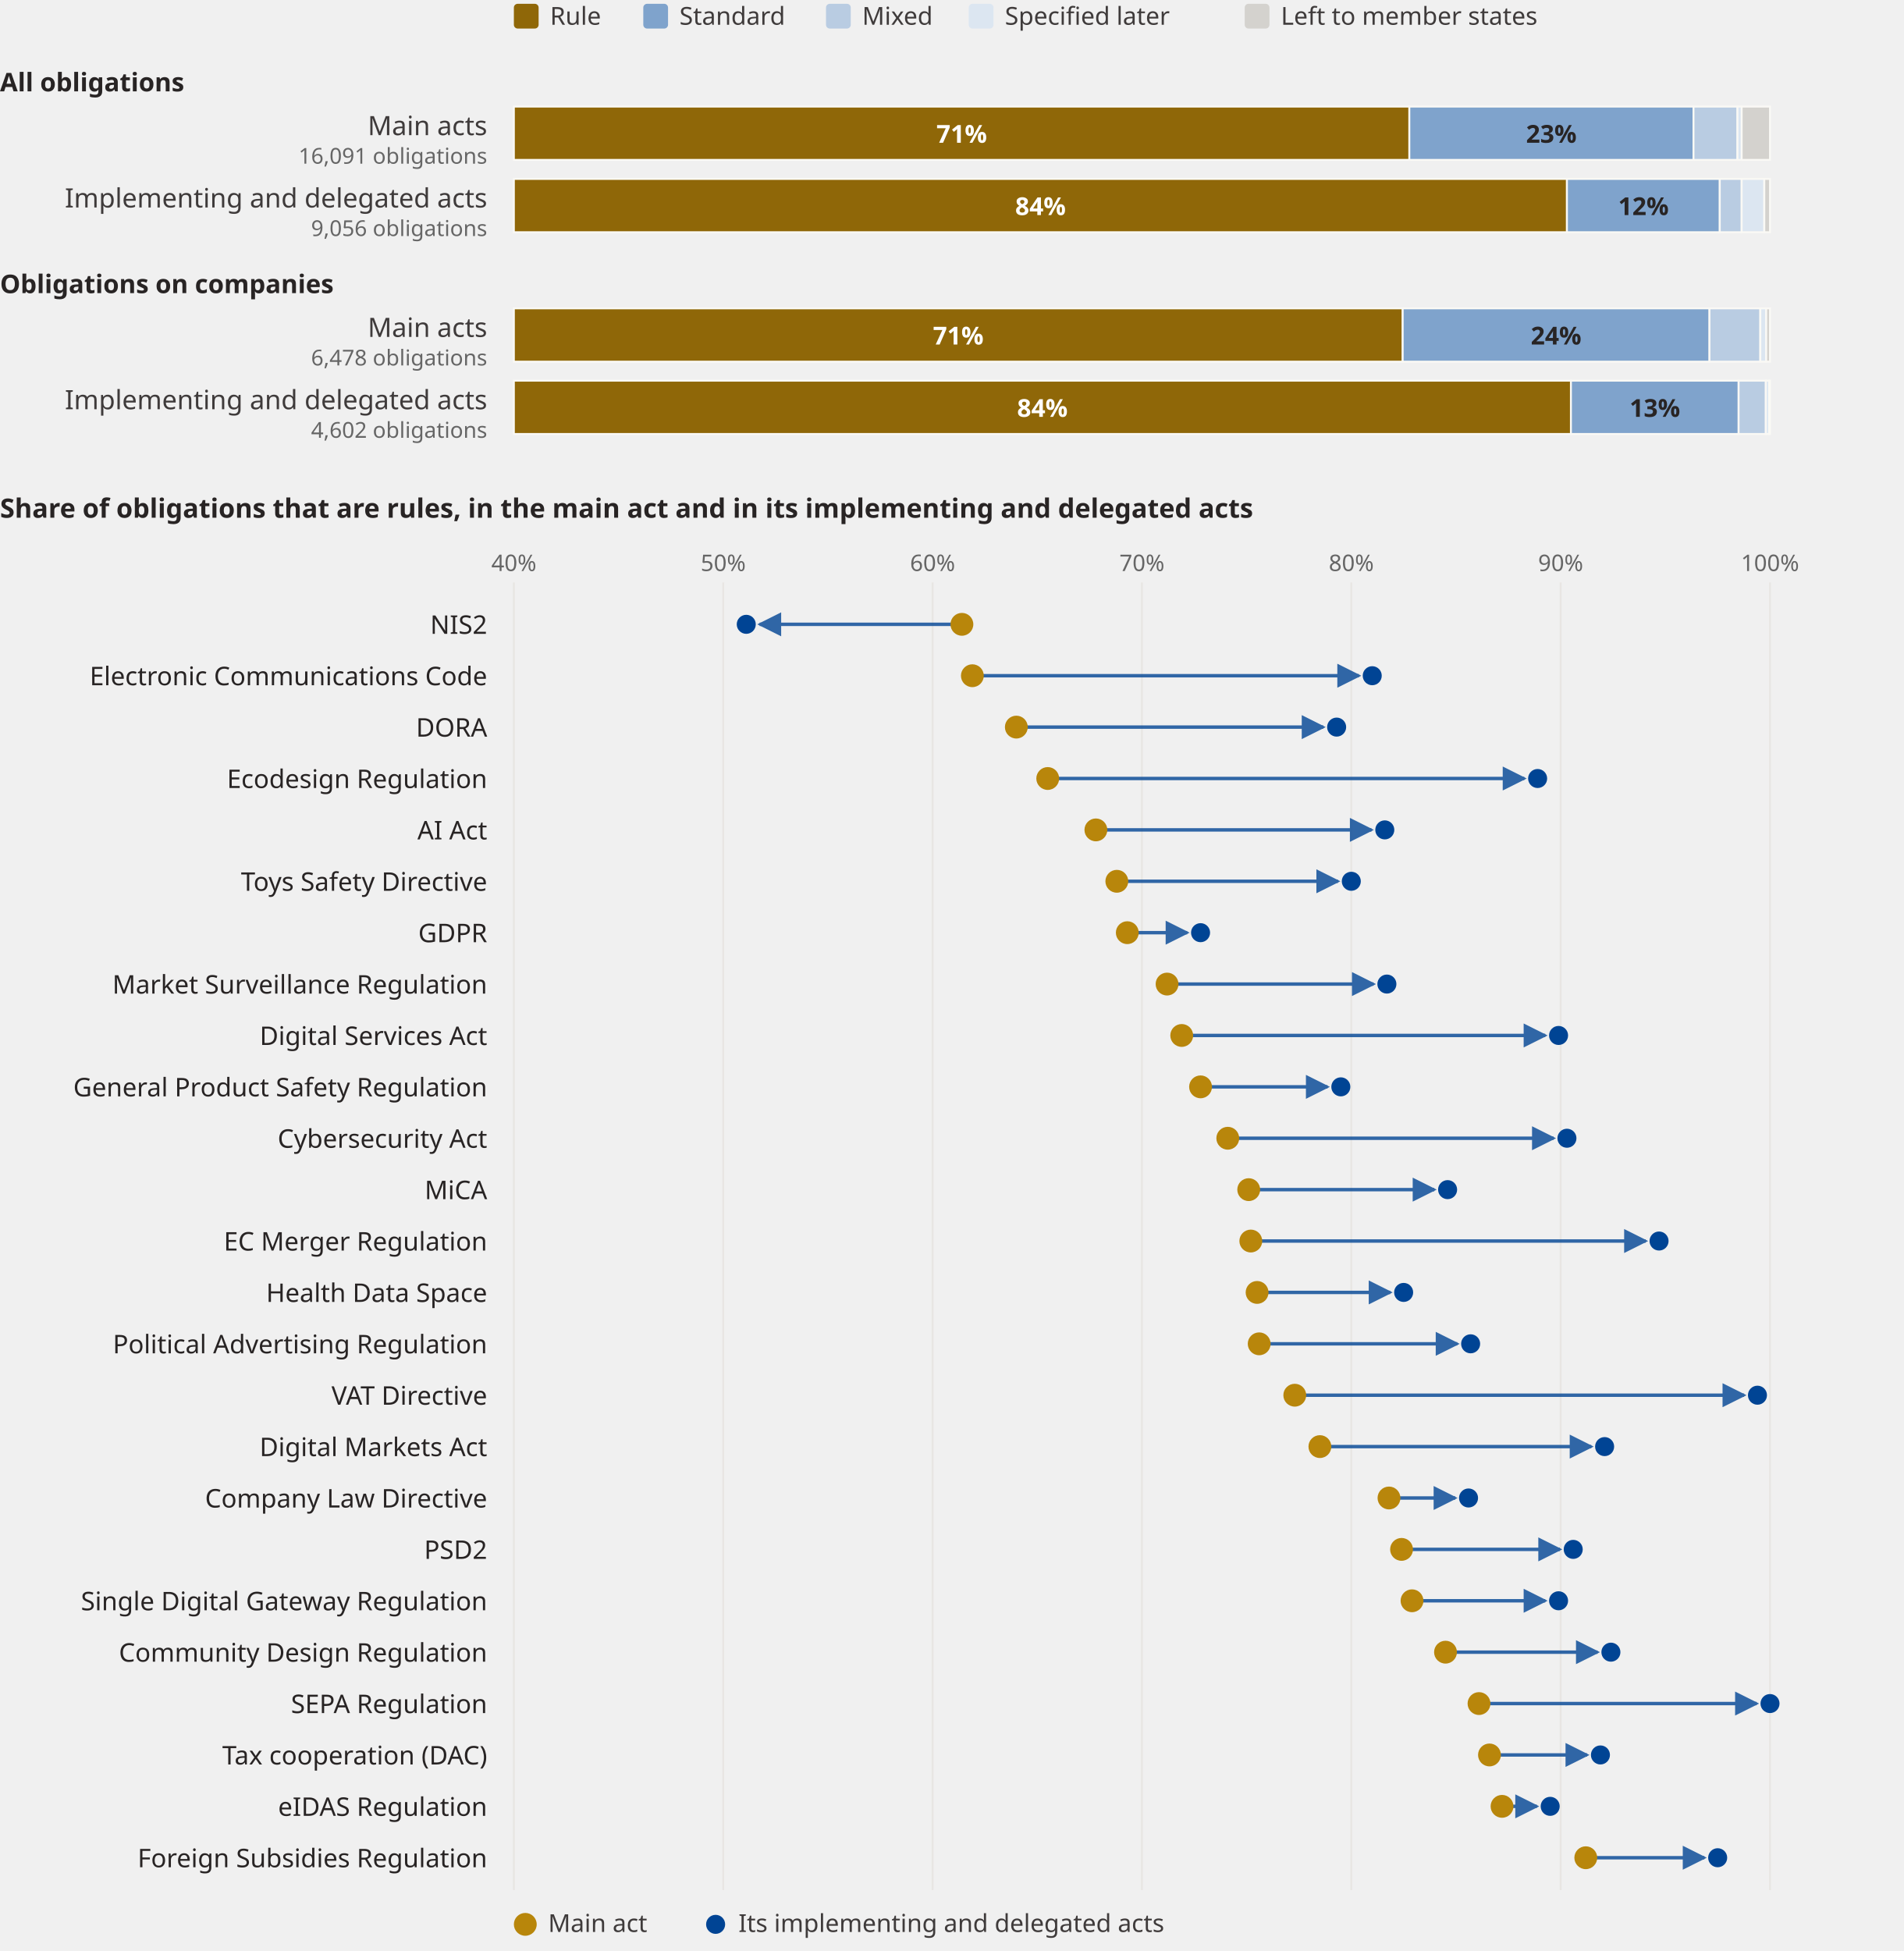
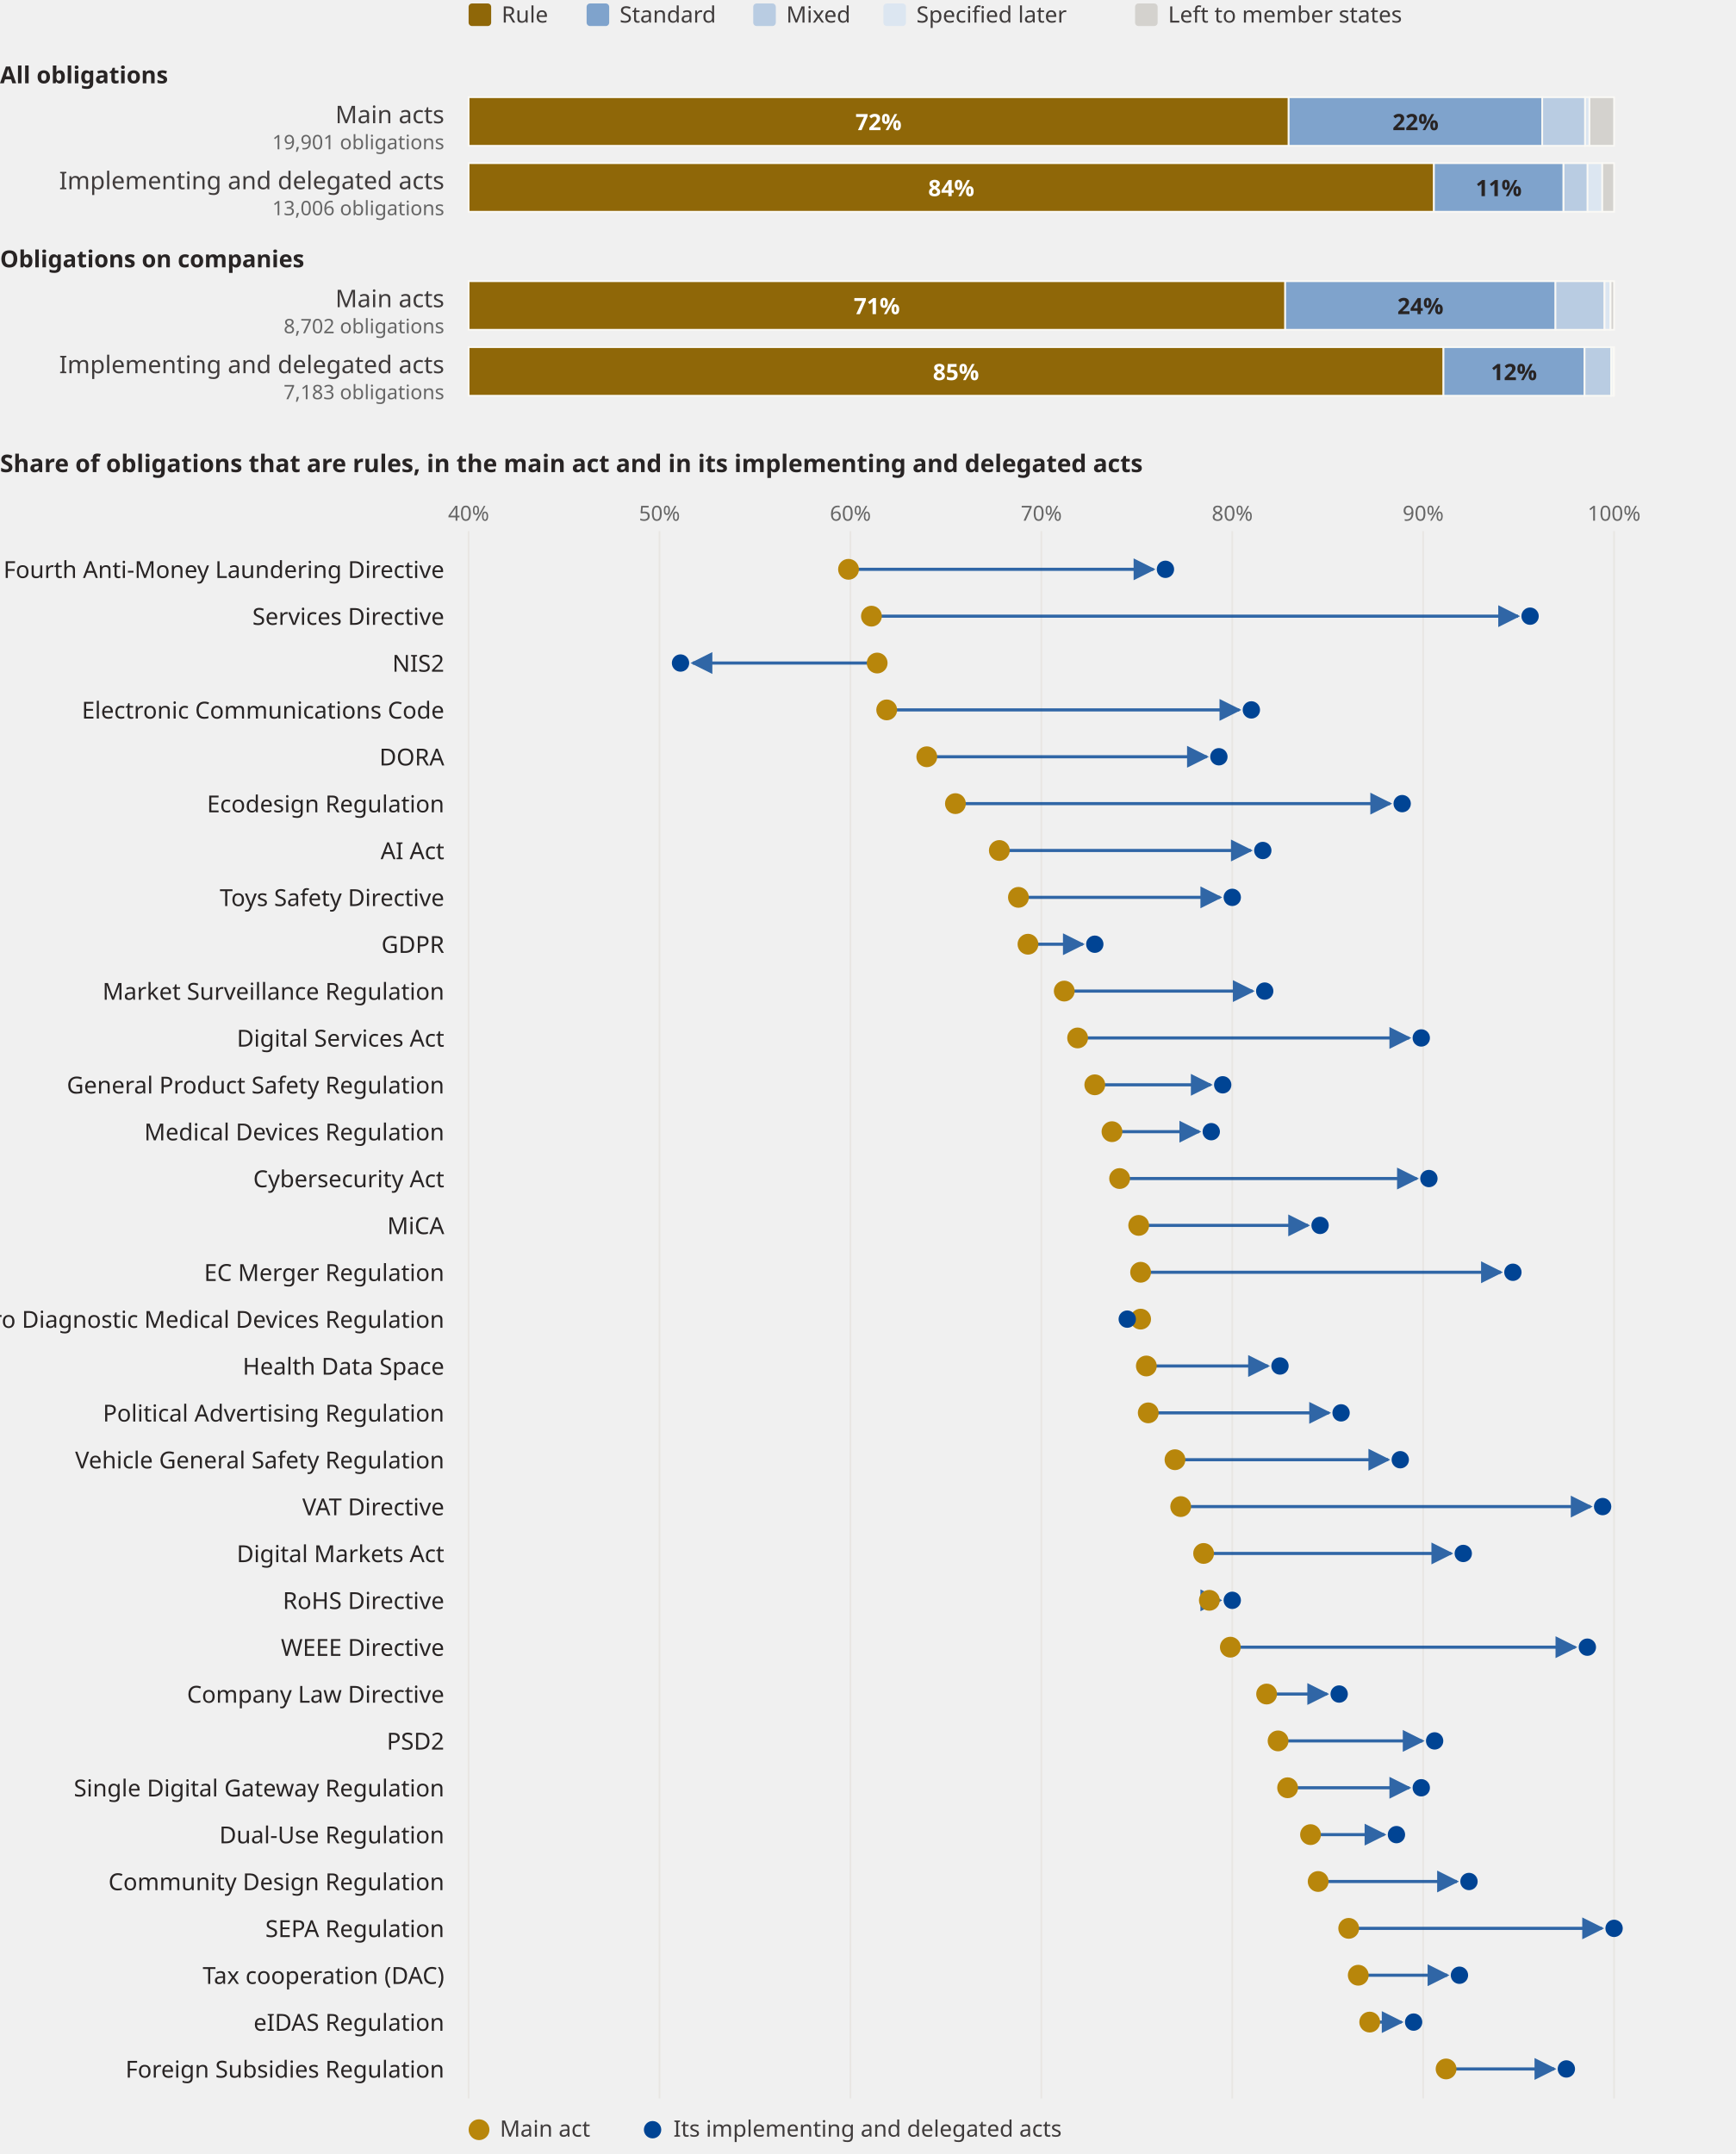
- <svg viewBox="0 0 1000 1025" width="100%" role="img" aria-label="Rules and standards in EU digital law, all obligations and obligations on companies">
+ <svg viewBox="0 0 1000 1241" width="100%" role="img" aria-label="Rules and standards in EU digital law, all obligations and obligations on companies">
  <rect x="270" y="2" width="13" height="13" rx="2" fill="#8F6708" />
  <text x="289.0" y="13.0" text-anchor="start" font-family="DM Sans, sans-serif" font-size="13" fill="#3F3B3B">Rule</text>
  <rect x="338" y="2" width="13" height="13" rx="2" fill="#7FA3CC" />
  <text x="357.0" y="13.0" text-anchor="start" font-family="DM Sans, sans-serif" font-size="13" fill="#3F3B3B">Standard</text>
  <rect x="434" y="2" width="13" height="13" rx="2" fill="#B9CCE2" />
  <text x="453.0" y="13.0" text-anchor="start" font-family="DM Sans, sans-serif" font-size="13" fill="#3F3B3B">Mixed</text>
  <rect x="509" y="2" width="13" height="13" rx="2" fill="#DCE6F1" />
  <text x="528.0" y="13.0" text-anchor="start" font-family="DM Sans, sans-serif" font-size="13" fill="#3F3B3B">Specified later</text>
  <rect x="654" y="2" width="13" height="13" rx="2" fill="#D4D2CE" />
  <text x="673.0" y="13.0" text-anchor="start" font-family="DM Sans, sans-serif" font-size="13" fill="#3F3B3B">Left to member states</text>
  <text x="0.0" y="48.0" text-anchor="start" font-family="DM Sans, sans-serif" font-size="13.5" fill="#282424" font-weight="600">All obligations</text>
  <text x="256.0" y="71.0" text-anchor="end" font-family="DM Sans, sans-serif" font-size="14" fill="#3F3B3B">Main acts</text>
-   <text x="256.0" y="86.0" text-anchor="end" font-family="DM Sans, sans-serif" font-size="11.5" fill="#666666">16,091 obligations</text>
-   <rect x="270.0" y="56" width="470.5" height="28" fill="#8F6708" stroke="#FAF9F5" />
-   <text x="505.3" y="75.0" text-anchor="middle" font-family="DM Sans, sans-serif" font-size="13" fill="#FFFFFF" font-weight="600">71%</text>
-   <rect x="740.5" y="56" width="149.3" height="28" fill="#7FA3CC" stroke="#FAF9F5" />
-   <text x="815.1" y="75.0" text-anchor="middle" font-family="DM Sans, sans-serif" font-size="13" fill="#282424" font-weight="600">23%</text>
-   <rect x="889.8" y="56" width="23.1" height="28" fill="#B9CCE2" stroke="#FAF9F5" />
-   <rect x="912.9" y="56" width="2.3" height="28" fill="#DCE6F1" stroke="#FAF9F5" />
-   <rect x="915.1" y="56" width="14.9" height="28" fill="#D4D2CE" stroke="#FAF9F5" />
+   <text x="256.0" y="86.0" text-anchor="end" font-family="DM Sans, sans-serif" font-size="11.5" fill="#666666">19,901 obligations</text>
+   <rect x="270.0" y="56" width="472.5" height="28" fill="#8F6708" stroke="#FAF9F5" />
+   <text x="506.2" y="75.0" text-anchor="middle" font-family="DM Sans, sans-serif" font-size="13" fill="#FFFFFF" font-weight="600">72%</text>
+   <rect x="742.5" y="56" width="146.2" height="28" fill="#7FA3CC" stroke="#FAF9F5" />
+   <text x="815.6" y="75.0" text-anchor="middle" font-family="DM Sans, sans-serif" font-size="13" fill="#282424" font-weight="600">22%</text>
+   <rect x="888.6" y="56" width="24.7" height="28" fill="#B9CCE2" stroke="#FAF9F5" />
+   <rect x="913.3" y="56" width="2.5" height="28" fill="#DCE6F1" stroke="#FAF9F5" />
+   <rect x="915.8" y="56" width="14.2" height="28" fill="#D4D2CE" stroke="#FAF9F5" />
  <text x="256.0" y="109.0" text-anchor="end" font-family="DM Sans, sans-serif" font-size="14" fill="#3F3B3B">Implementing and delegated acts</text>
-   <text x="256.0" y="124.0" text-anchor="end" font-family="DM Sans, sans-serif" font-size="11.5" fill="#666666">9,056 obligations</text>
-   <rect x="270.0" y="94" width="553.3" height="28" fill="#8F6708" stroke="#FAF9F5" />
-   <text x="546.7" y="113.0" text-anchor="middle" font-family="DM Sans, sans-serif" font-size="13" fill="#FFFFFF" font-weight="600">84%</text>
-   <rect x="823.3" y="94" width="80.3" height="28" fill="#7FA3CC" stroke="#FAF9F5" />
-   <text x="863.5" y="113.0" text-anchor="middle" font-family="DM Sans, sans-serif" font-size="13" fill="#282424" font-weight="600">12%</text>
-   <rect x="903.6" y="94" width="11.5" height="28" fill="#B9CCE2" stroke="#FAF9F5" />
-   <rect x="915.1" y="94" width="11.9" height="28" fill="#DCE6F1" stroke="#FAF9F5" />
-   <rect x="927.0" y="94" width="3.0" height="28" fill="#D4D2CE" stroke="#FAF9F5" />
+   <text x="256.0" y="124.0" text-anchor="end" font-family="DM Sans, sans-serif" font-size="11.5" fill="#666666">13,006 obligations</text>
+   <rect x="270.0" y="94" width="556.2" height="28" fill="#8F6708" stroke="#FAF9F5" />
+   <text x="548.1" y="113.0" text-anchor="middle" font-family="DM Sans, sans-serif" font-size="13" fill="#FFFFFF" font-weight="600">84%</text>
+   <rect x="826.2" y="94" width="74.6" height="28" fill="#7FA3CC" stroke="#FAF9F5" />
+   <text x="863.5" y="113.0" text-anchor="middle" font-family="DM Sans, sans-serif" font-size="13" fill="#282424" font-weight="600">11%</text>
+   <rect x="900.9" y="94" width="13.9" height="28" fill="#B9CCE2" stroke="#FAF9F5" />
+   <rect x="914.7" y="94" width="8.5" height="28" fill="#DCE6F1" stroke="#FAF9F5" />
+   <rect x="923.2" y="94" width="6.8" height="28" fill="#D4D2CE" stroke="#FAF9F5" />
  <text x="0.0" y="154.0" text-anchor="start" font-family="DM Sans, sans-serif" font-size="13.5" fill="#282424" font-weight="600">Obligations on companies</text>
  <text x="256.0" y="177.0" text-anchor="end" font-family="DM Sans, sans-serif" font-size="14" fill="#3F3B3B">Main acts</text>
-   <text x="256.0" y="192.0" text-anchor="end" font-family="DM Sans, sans-serif" font-size="11.5" fill="#666666">6,478 obligations</text>
-   <rect x="270.0" y="162" width="467.0" height="28" fill="#8F6708" stroke="#FAF9F5" />
-   <text x="503.5" y="181.0" text-anchor="middle" font-family="DM Sans, sans-serif" font-size="13" fill="#FFFFFF" font-weight="600">71%</text>
-   <rect x="737.0" y="162" width="161.2" height="28" fill="#7FA3CC" stroke="#FAF9F5" />
-   <text x="817.6" y="181.0" text-anchor="middle" font-family="DM Sans, sans-serif" font-size="13" fill="#282424" font-weight="600">24%</text>
-   <rect x="898.2" y="162" width="26.7" height="28" fill="#B9CCE2" stroke="#FAF9F5" />
-   <rect x="924.9" y="162" width="3.1" height="28" fill="#DCE6F1" stroke="#FAF9F5" />
+   <text x="256.0" y="192.0" text-anchor="end" font-family="DM Sans, sans-serif" font-size="11.5" fill="#666666">8,702 obligations</text>
+   <rect x="270.0" y="162" width="470.5" height="28" fill="#8F6708" stroke="#FAF9F5" />
+   <text x="505.2" y="181.0" text-anchor="middle" font-family="DM Sans, sans-serif" font-size="13" fill="#FFFFFF" font-weight="600">71%</text>
+   <rect x="740.5" y="162" width="155.8" height="28" fill="#7FA3CC" stroke="#FAF9F5" />
+   <text x="818.4" y="181.0" text-anchor="middle" font-family="DM Sans, sans-serif" font-size="13" fill="#282424" font-weight="600">24%</text>
+   <rect x="896.2" y="162" width="28.3" height="28" fill="#B9CCE2" stroke="#FAF9F5" />
+   <rect x="924.5" y="162" width="3.4" height="28" fill="#DCE6F1" stroke="#FAF9F5" />
  <rect x="928.0" y="162" width="2.0" height="28" fill="#D4D2CE" stroke="#FAF9F5" />
  <text x="256.0" y="215.0" text-anchor="end" font-family="DM Sans, sans-serif" font-size="14" fill="#3F3B3B">Implementing and delegated acts</text>
-   <text x="256.0" y="230.0" text-anchor="end" font-family="DM Sans, sans-serif" font-size="11.5" fill="#666666">4,602 obligations</text>
-   <rect x="270.0" y="200" width="555.4" height="28" fill="#8F6708" stroke="#FAF9F5" />
-   <text x="547.7" y="219.0" text-anchor="middle" font-family="DM Sans, sans-serif" font-size="13" fill="#FFFFFF" font-weight="600">84%</text>
-   <rect x="825.4" y="200" width="88.1" height="28" fill="#7FA3CC" stroke="#FAF9F5" />
-   <text x="869.5" y="219.0" text-anchor="middle" font-family="DM Sans, sans-serif" font-size="13" fill="#282424" font-weight="600">13%</text>
-   <rect x="913.5" y="200" width="14.3" height="28" fill="#B9CCE2" stroke="#FAF9F5" />
-   <rect x="927.8" y="200" width="1.7" height="28" fill="#DCE6F1" stroke="#FAF9F5" />
+   <text x="256.0" y="230.0" text-anchor="end" font-family="DM Sans, sans-serif" font-size="11.5" fill="#666666">7,183 obligations</text>
+   <rect x="270.0" y="200" width="561.7" height="28" fill="#8F6708" stroke="#FAF9F5" />
+   <text x="550.8" y="219.0" text-anchor="middle" font-family="DM Sans, sans-serif" font-size="13" fill="#FFFFFF" font-weight="600">85%</text>
+   <rect x="831.7" y="200" width="81.3" height="28" fill="#7FA3CC" stroke="#FAF9F5" />
+   <text x="872.3" y="219.0" text-anchor="middle" font-family="DM Sans, sans-serif" font-size="13" fill="#282424" font-weight="600">12%</text>
+   <rect x="913.0" y="200" width="15.4" height="28" fill="#B9CCE2" stroke="#FAF9F5" />
+   <rect x="928.4" y="200" width="1.2" height="28" fill="#DCE6F1" stroke="#FAF9F5" />
  <rect x="929.6" y="200" width="0.4" height="28" fill="#D4D2CE" stroke="#FAF9F5" />
  <text x="0.0" y="272.0" text-anchor="start" font-family="DM Sans, sans-serif" font-size="14" fill="#282424" font-weight="600">Share of obligations that are rules, in the main act and in its implementing and delegated acts</text>
-   <line x1="270.0" x2="270.0" y1="306" y2="993" stroke="#E8E6E3" />
+   <line x1="270.0" x2="270.0" y1="306" y2="1209" stroke="#E8E6E3" />
  <text x="270.0" y="300.0" text-anchor="middle" font-family="DM Sans, sans-serif" font-size="12" fill="#666666">40%</text>
-   <line x1="380.0" x2="380.0" y1="306" y2="993" stroke="#E8E6E3" />
+   <line x1="380.0" x2="380.0" y1="306" y2="1209" stroke="#E8E6E3" />
  <text x="380.0" y="300.0" text-anchor="middle" font-family="DM Sans, sans-serif" font-size="12" fill="#666666">50%</text>
-   <line x1="490.0" x2="490.0" y1="306" y2="993" stroke="#E8E6E3" />
+   <line x1="490.0" x2="490.0" y1="306" y2="1209" stroke="#E8E6E3" />
  <text x="490.0" y="300.0" text-anchor="middle" font-family="DM Sans, sans-serif" font-size="12" fill="#666666">60%</text>
-   <line x1="600.0" x2="600.0" y1="306" y2="993" stroke="#E8E6E3" />
+   <line x1="600.0" x2="600.0" y1="306" y2="1209" stroke="#E8E6E3" />
  <text x="600.0" y="300.0" text-anchor="middle" font-family="DM Sans, sans-serif" font-size="12" fill="#666666">70%</text>
-   <line x1="710.0" x2="710.0" y1="306" y2="993" stroke="#E8E6E3" />
+   <line x1="710.0" x2="710.0" y1="306" y2="1209" stroke="#E8E6E3" />
  <text x="710.0" y="300.0" text-anchor="middle" font-family="DM Sans, sans-serif" font-size="12" fill="#666666">80%</text>
-   <line x1="820.0" x2="820.0" y1="306" y2="993" stroke="#E8E6E3" />
+   <line x1="820.0" x2="820.0" y1="306" y2="1209" stroke="#E8E6E3" />
  <text x="820.0" y="300.0" text-anchor="middle" font-family="DM Sans, sans-serif" font-size="12" fill="#666666">90%</text>
-   <line x1="930.0" x2="930.0" y1="306" y2="993" stroke="#E8E6E3" />
+   <line x1="930.0" x2="930.0" y1="306" y2="1209" stroke="#E8E6E3" />
  <text x="930.0" y="300.0" text-anchor="middle" font-family="DM Sans, sans-serif" font-size="12" fill="#666666">100%</text>
  <defs>
    <marker id="ah" viewBox="0 0 10 10" refX="9" refY="5" markerWidth="7" markerHeight="7" orient="auto-start-reverse">
      <path d="M0,0 L10,5 L0,10 z" fill="#004494" />
    </marker>
  </defs>
-   <text x="256.0" y="333.0" text-anchor="end" font-family="DM Sans, sans-serif" font-size="13.5" fill="#282424">NIS2</text>
-   <line x1="505.4" x2="399.1" y1="328" y2="328" stroke="#004494" stroke-width="1.8" marker-end="url(#ah)" opacity="0.8" />
-   <circle cx="505.4" cy="328" r="6" fill="#B8860B" />
-   <circle cx="392.1" cy="328" r="5" fill="#004494" />
-   <text x="256.0" y="360.0" text-anchor="end" font-family="DM Sans, sans-serif" font-size="13.5" fill="#282424">Electronic Communications Code</text>
-   <line x1="510.9" x2="714.0" y1="355" y2="355" stroke="#004494" stroke-width="1.8" marker-end="url(#ah)" opacity="0.8" />
-   <circle cx="510.9" cy="355" r="6" fill="#B8860B" />
-   <circle cx="721.0" cy="355" r="5" fill="#004494" />
-   <text x="256.0" y="387.0" text-anchor="end" font-family="DM Sans, sans-serif" font-size="13.5" fill="#282424">DORA</text>
-   <line x1="534.0" x2="695.3" y1="382" y2="382" stroke="#004494" stroke-width="1.8" marker-end="url(#ah)" opacity="0.8" />
-   <circle cx="534.0" cy="382" r="6" fill="#B8860B" />
-   <circle cx="702.3" cy="382" r="5" fill="#004494" />
-   <text x="256.0" y="414.0" text-anchor="end" font-family="DM Sans, sans-serif" font-size="13.5" fill="#282424">Ecodesign Regulation</text>
-   <line x1="550.5" x2="800.9" y1="409" y2="409" stroke="#004494" stroke-width="1.8" marker-end="url(#ah)" opacity="0.8" />
-   <circle cx="550.5" cy="409" r="6" fill="#B8860B" />
-   <circle cx="807.9" cy="409" r="5" fill="#004494" />
-   <text x="256.0" y="441.0" text-anchor="end" font-family="DM Sans, sans-serif" font-size="13.5" fill="#282424">AI Act</text>
-   <line x1="575.8" x2="720.6" y1="436" y2="436" stroke="#004494" stroke-width="1.8" marker-end="url(#ah)" opacity="0.8" />
-   <circle cx="575.8" cy="436" r="6" fill="#B8860B" />
-   <circle cx="727.6" cy="436" r="5" fill="#004494" />
-   <text x="256.0" y="468.0" text-anchor="end" font-family="DM Sans, sans-serif" font-size="13.5" fill="#282424">Toys Safety Directive</text>
-   <line x1="586.8" x2="703.0" y1="463" y2="463" stroke="#004494" stroke-width="1.8" marker-end="url(#ah)" opacity="0.8" />
-   <circle cx="586.8" cy="463" r="6" fill="#B8860B" />
-   <circle cx="710.0" cy="463" r="5" fill="#004494" />
-   <text x="256.0" y="495.0" text-anchor="end" font-family="DM Sans, sans-serif" font-size="13.5" fill="#282424">GDPR</text>
-   <line x1="592.3" x2="623.8" y1="490" y2="490" stroke="#004494" stroke-width="1.8" marker-end="url(#ah)" opacity="0.8" />
-   <circle cx="592.3" cy="490" r="6" fill="#B8860B" />
-   <circle cx="630.8" cy="490" r="5" fill="#004494" />
-   <text x="256.0" y="522.0" text-anchor="end" font-family="DM Sans, sans-serif" font-size="13.5" fill="#282424">Market Surveillance Regulation</text>
-   <line x1="613.2" x2="721.7" y1="517" y2="517" stroke="#004494" stroke-width="1.8" marker-end="url(#ah)" opacity="0.8" />
-   <circle cx="613.2" cy="517" r="6" fill="#B8860B" />
-   <circle cx="728.7" cy="517" r="5" fill="#004494" />
-   <text x="256.0" y="549.0" text-anchor="end" font-family="DM Sans, sans-serif" font-size="13.5" fill="#282424">Digital Services Act</text>
-   <line x1="620.9" x2="811.9" y1="544" y2="544" stroke="#004494" stroke-width="1.8" marker-end="url(#ah)" opacity="0.8" />
-   <circle cx="620.9" cy="544" r="6" fill="#B8860B" />
-   <circle cx="818.9" cy="544" r="5" fill="#004494" />
-   <text x="256.0" y="576.0" text-anchor="end" font-family="DM Sans, sans-serif" font-size="13.5" fill="#282424">General Product Safety Regulation</text>
-   <line x1="630.8" x2="697.5" y1="571" y2="571" stroke="#004494" stroke-width="1.8" marker-end="url(#ah)" opacity="0.8" />
-   <circle cx="630.8" cy="571" r="6" fill="#B8860B" />
-   <circle cx="704.5" cy="571" r="5" fill="#004494" />
-   <text x="256.0" y="603.0" text-anchor="end" font-family="DM Sans, sans-serif" font-size="13.5" fill="#282424">Cybersecurity Act</text>
-   <line x1="645.1" x2="816.3" y1="598" y2="598" stroke="#004494" stroke-width="1.8" marker-end="url(#ah)" opacity="0.8" />
-   <circle cx="645.1" cy="598" r="6" fill="#B8860B" />
-   <circle cx="823.3" cy="598" r="5" fill="#004494" />
-   <text x="256.0" y="630.0" text-anchor="end" font-family="DM Sans, sans-serif" font-size="13.5" fill="#282424">MiCA</text>
-   <line x1="656.1" x2="753.6" y1="625" y2="625" stroke="#004494" stroke-width="1.8" marker-end="url(#ah)" opacity="0.8" />
-   <circle cx="656.1" cy="625" r="6" fill="#B8860B" />
-   <circle cx="760.6" cy="625" r="5" fill="#004494" />
-   <text x="256.0" y="657.0" text-anchor="end" font-family="DM Sans, sans-serif" font-size="13.5" fill="#282424">EC Merger Regulation</text>
-   <line x1="657.2" x2="864.7" y1="652" y2="652" stroke="#004494" stroke-width="1.8" marker-end="url(#ah)" opacity="0.8" />
-   <circle cx="657.2" cy="652" r="6" fill="#B8860B" />
-   <circle cx="871.7" cy="652" r="5" fill="#004494" />
-   <text x="256.0" y="684.0" text-anchor="end" font-family="DM Sans, sans-serif" font-size="13.5" fill="#282424">Health Data Space</text>
-   <line x1="660.5" x2="730.5" y1="679" y2="679" stroke="#004494" stroke-width="1.8" marker-end="url(#ah)" opacity="0.8" />
-   <circle cx="660.5" cy="679" r="6" fill="#B8860B" />
-   <circle cx="737.5" cy="679" r="5" fill="#004494" />
-   <text x="256.0" y="711.0" text-anchor="end" font-family="DM Sans, sans-serif" font-size="13.5" fill="#282424">Political Advertising Regulation</text>
-   <line x1="661.6" x2="765.7" y1="706" y2="706" stroke="#004494" stroke-width="1.8" marker-end="url(#ah)" opacity="0.8" />
-   <circle cx="661.6" cy="706" r="6" fill="#B8860B" />
-   <circle cx="772.7" cy="706" r="5" fill="#004494" />
-   <text x="256.0" y="738.0" text-anchor="end" font-family="DM Sans, sans-serif" font-size="13.5" fill="#282424">VAT Directive</text>
-   <line x1="680.3" x2="916.4" y1="733" y2="733" stroke="#004494" stroke-width="1.8" marker-end="url(#ah)" opacity="0.8" />
-   <circle cx="680.3" cy="733" r="6" fill="#B8860B" />
-   <circle cx="923.4" cy="733" r="5" fill="#004494" />
-   <text x="256.0" y="765.0" text-anchor="end" font-family="DM Sans, sans-serif" font-size="13.5" fill="#282424">Digital Markets Act</text>
-   <line x1="693.5" x2="836.1" y1="760" y2="760" stroke="#004494" stroke-width="1.8" marker-end="url(#ah)" opacity="0.8" />
-   <circle cx="693.5" cy="760" r="6" fill="#B8860B" />
-   <circle cx="843.1" cy="760" r="5" fill="#004494" />
-   <text x="256.0" y="792.0" text-anchor="end" font-family="DM Sans, sans-serif" font-size="13.5" fill="#282424">Company Law Directive</text>
-   <line x1="729.8" x2="764.6" y1="787" y2="787" stroke="#004494" stroke-width="1.8" marker-end="url(#ah)" opacity="0.8" />
-   <circle cx="729.8" cy="787" r="6" fill="#B8860B" />
-   <circle cx="771.6" cy="787" r="5" fill="#004494" />
-   <text x="256.0" y="819.0" text-anchor="end" font-family="DM Sans, sans-serif" font-size="13.5" fill="#282424">PSD2</text>
-   <line x1="736.4" x2="819.6" y1="814" y2="814" stroke="#004494" stroke-width="1.8" marker-end="url(#ah)" opacity="0.8" />
-   <circle cx="736.4" cy="814" r="6" fill="#B8860B" />
-   <circle cx="826.6" cy="814" r="5" fill="#004494" />
-   <text x="256.0" y="846.0" text-anchor="end" font-family="DM Sans, sans-serif" font-size="13.5" fill="#282424">Single Digital Gateway Regulation</text>
-   <line x1="741.9" x2="811.9" y1="841" y2="841" stroke="#004494" stroke-width="1.8" marker-end="url(#ah)" opacity="0.8" />
-   <circle cx="741.9" cy="841" r="6" fill="#B8860B" />
-   <circle cx="818.9" cy="841" r="5" fill="#004494" />
-   <text x="256.0" y="873.0" text-anchor="end" font-family="DM Sans, sans-serif" font-size="13.5" fill="#282424">Community Design Regulation</text>
-   <line x1="759.5" x2="839.4" y1="868" y2="868" stroke="#004494" stroke-width="1.8" marker-end="url(#ah)" opacity="0.8" />
-   <circle cx="759.5" cy="868" r="6" fill="#B8860B" />
-   <circle cx="846.4" cy="868" r="5" fill="#004494" />
-   <text x="256.0" y="900.0" text-anchor="end" font-family="DM Sans, sans-serif" font-size="13.5" fill="#282424">SEPA Regulation</text>
-   <line x1="777.1" x2="923.0" y1="895" y2="895" stroke="#004494" stroke-width="1.8" marker-end="url(#ah)" opacity="0.8" />
-   <circle cx="777.1" cy="895" r="6" fill="#B8860B" />
-   <circle cx="930.0" cy="895" r="5" fill="#004494" />
-   <text x="256.0" y="927.0" text-anchor="end" font-family="DM Sans, sans-serif" font-size="13.5" fill="#282424">Tax cooperation (DAC)</text>
-   <line x1="782.6" x2="833.9" y1="922" y2="922" stroke="#004494" stroke-width="1.8" marker-end="url(#ah)" opacity="0.8" />
-   <circle cx="782.6" cy="922" r="6" fill="#B8860B" />
-   <circle cx="840.9" cy="922" r="5" fill="#004494" />
-   <text x="256.0" y="954.0" text-anchor="end" font-family="DM Sans, sans-serif" font-size="13.5" fill="#282424">eIDAS Regulation</text>
-   <line x1="789.2" x2="807.5" y1="949" y2="949" stroke="#004494" stroke-width="1.8" marker-end="url(#ah)" opacity="0.8" />
-   <circle cx="789.2" cy="949" r="6" fill="#B8860B" />
-   <circle cx="814.5" cy="949" r="5" fill="#004494" />
-   <text x="256.0" y="981.0" text-anchor="end" font-family="DM Sans, sans-serif" font-size="13.5" fill="#282424">Foreign Subsidies Regulation</text>
-   <line x1="833.2" x2="895.5" y1="976" y2="976" stroke="#004494" stroke-width="1.8" marker-end="url(#ah)" opacity="0.8" />
-   <circle cx="833.2" cy="976" r="6" fill="#B8860B" />
-   <circle cx="902.5" cy="976" r="5" fill="#004494" />
-   <circle cx="276" cy="1011" r="6" fill="#B8860B" />
-   <text x="288.0" y="1015.0" text-anchor="start" font-family="DM Sans, sans-serif" font-size="13" fill="#3F3B3B">Main act</text>
-   <circle cx="376" cy="1011" r="5" fill="#004494" />
-   <text x="388.0" y="1015.0" text-anchor="start" font-family="DM Sans, sans-serif" font-size="13" fill="#3F3B3B">Its implementing and delegated acts</text>
+   <text x="256.0" y="333.0" text-anchor="end" font-family="DM Sans, sans-serif" font-size="13.5" fill="#282424">Fourth Anti-Money Laundering Directive</text>
+   <line x1="488.9" x2="664.5" y1="328" y2="328" stroke="#004494" stroke-width="1.8" marker-end="url(#ah)" opacity="0.8" />
+   <circle cx="488.9" cy="328" r="6" fill="#B8860B" />
+   <circle cx="671.5" cy="328" r="5" fill="#004494" />
+   <text x="256.0" y="360.0" text-anchor="end" font-family="DM Sans, sans-serif" font-size="13.5" fill="#282424">Services Directive</text>
+   <line x1="502.1" x2="874.6" y1="355" y2="355" stroke="#004494" stroke-width="1.8" marker-end="url(#ah)" opacity="0.8" />
+   <circle cx="502.1" cy="355" r="6" fill="#B8860B" />
+   <circle cx="881.6" cy="355" r="5" fill="#004494" />
+   <text x="256.0" y="387.0" text-anchor="end" font-family="DM Sans, sans-serif" font-size="13.5" fill="#282424">NIS2</text>
+   <line x1="505.4" x2="399.1" y1="382" y2="382" stroke="#004494" stroke-width="1.8" marker-end="url(#ah)" opacity="0.8" />
+   <circle cx="505.4" cy="382" r="6" fill="#B8860B" />
+   <circle cx="392.1" cy="382" r="5" fill="#004494" />
+   <text x="256.0" y="414.0" text-anchor="end" font-family="DM Sans, sans-serif" font-size="13.5" fill="#282424">Electronic Communications Code</text>
+   <line x1="510.9" x2="714.0" y1="409" y2="409" stroke="#004494" stroke-width="1.8" marker-end="url(#ah)" opacity="0.8" />
+   <circle cx="510.9" cy="409" r="6" fill="#B8860B" />
+   <circle cx="721.0" cy="409" r="5" fill="#004494" />
+   <text x="256.0" y="441.0" text-anchor="end" font-family="DM Sans, sans-serif" font-size="13.5" fill="#282424">DORA</text>
+   <line x1="534.0" x2="695.3" y1="436" y2="436" stroke="#004494" stroke-width="1.8" marker-end="url(#ah)" opacity="0.8" />
+   <circle cx="534.0" cy="436" r="6" fill="#B8860B" />
+   <circle cx="702.3" cy="436" r="5" fill="#004494" />
+   <text x="256.0" y="468.0" text-anchor="end" font-family="DM Sans, sans-serif" font-size="13.5" fill="#282424">Ecodesign Regulation</text>
+   <line x1="550.5" x2="800.9" y1="463" y2="463" stroke="#004494" stroke-width="1.8" marker-end="url(#ah)" opacity="0.8" />
+   <circle cx="550.5" cy="463" r="6" fill="#B8860B" />
+   <circle cx="807.9" cy="463" r="5" fill="#004494" />
+   <text x="256.0" y="495.0" text-anchor="end" font-family="DM Sans, sans-serif" font-size="13.5" fill="#282424">AI Act</text>
+   <line x1="575.8" x2="720.6" y1="490" y2="490" stroke="#004494" stroke-width="1.8" marker-end="url(#ah)" opacity="0.8" />
+   <circle cx="575.8" cy="490" r="6" fill="#B8860B" />
+   <circle cx="727.6" cy="490" r="5" fill="#004494" />
+   <text x="256.0" y="522.0" text-anchor="end" font-family="DM Sans, sans-serif" font-size="13.5" fill="#282424">Toys Safety Directive</text>
+   <line x1="586.8" x2="703.0" y1="517" y2="517" stroke="#004494" stroke-width="1.8" marker-end="url(#ah)" opacity="0.8" />
+   <circle cx="586.8" cy="517" r="6" fill="#B8860B" />
+   <circle cx="710.0" cy="517" r="5" fill="#004494" />
+   <text x="256.0" y="549.0" text-anchor="end" font-family="DM Sans, sans-serif" font-size="13.5" fill="#282424">GDPR</text>
+   <line x1="592.3" x2="623.8" y1="544" y2="544" stroke="#004494" stroke-width="1.8" marker-end="url(#ah)" opacity="0.8" />
+   <circle cx="592.3" cy="544" r="6" fill="#B8860B" />
+   <circle cx="630.8" cy="544" r="5" fill="#004494" />
+   <text x="256.0" y="576.0" text-anchor="end" font-family="DM Sans, sans-serif" font-size="13.5" fill="#282424">Market Surveillance Regulation</text>
+   <line x1="613.2" x2="721.7" y1="571" y2="571" stroke="#004494" stroke-width="1.8" marker-end="url(#ah)" opacity="0.8" />
+   <circle cx="613.2" cy="571" r="6" fill="#B8860B" />
+   <circle cx="728.7" cy="571" r="5" fill="#004494" />
+   <text x="256.0" y="603.0" text-anchor="end" font-family="DM Sans, sans-serif" font-size="13.5" fill="#282424">Digital Services Act</text>
+   <line x1="620.9" x2="811.9" y1="598" y2="598" stroke="#004494" stroke-width="1.8" marker-end="url(#ah)" opacity="0.8" />
+   <circle cx="620.9" cy="598" r="6" fill="#B8860B" />
+   <circle cx="818.9" cy="598" r="5" fill="#004494" />
+   <text x="256.0" y="630.0" text-anchor="end" font-family="DM Sans, sans-serif" font-size="13.5" fill="#282424">General Product Safety Regulation</text>
+   <line x1="630.8" x2="697.5" y1="625" y2="625" stroke="#004494" stroke-width="1.8" marker-end="url(#ah)" opacity="0.8" />
+   <circle cx="630.8" cy="625" r="6" fill="#B8860B" />
+   <circle cx="704.5" cy="625" r="5" fill="#004494" />
+   <text x="256.0" y="657.0" text-anchor="end" font-family="DM Sans, sans-serif" font-size="13.5" fill="#282424">Medical Devices Regulation</text>
+   <line x1="640.7" x2="690.9" y1="652" y2="652" stroke="#004494" stroke-width="1.8" marker-end="url(#ah)" opacity="0.8" />
+   <circle cx="640.7" cy="652" r="6" fill="#B8860B" />
+   <circle cx="697.9" cy="652" r="5" fill="#004494" />
+   <text x="256.0" y="684.0" text-anchor="end" font-family="DM Sans, sans-serif" font-size="13.5" fill="#282424">Cybersecurity Act</text>
+   <line x1="645.1" x2="816.3" y1="679" y2="679" stroke="#004494" stroke-width="1.8" marker-end="url(#ah)" opacity="0.8" />
+   <circle cx="645.1" cy="679" r="6" fill="#B8860B" />
+   <circle cx="823.3" cy="679" r="5" fill="#004494" />
+   <text x="256.0" y="711.0" text-anchor="end" font-family="DM Sans, sans-serif" font-size="13.5" fill="#282424">MiCA</text>
+   <line x1="656.1" x2="753.6" y1="706" y2="706" stroke="#004494" stroke-width="1.8" marker-end="url(#ah)" opacity="0.8" />
+   <circle cx="656.1" cy="706" r="6" fill="#B8860B" />
+   <circle cx="760.6" cy="706" r="5" fill="#004494" />
+   <text x="256.0" y="738.0" text-anchor="end" font-family="DM Sans, sans-serif" font-size="13.5" fill="#282424">EC Merger Regulation</text>
+   <line x1="657.2" x2="864.7" y1="733" y2="733" stroke="#004494" stroke-width="1.8" marker-end="url(#ah)" opacity="0.8" />
+   <circle cx="657.2" cy="733" r="6" fill="#B8860B" />
+   <circle cx="871.7" cy="733" r="5" fill="#004494" />
+   <text x="256.0" y="765.0" text-anchor="end" font-family="DM Sans, sans-serif" font-size="13.5" fill="#282424">In Vitro Diagnostic Medical Devices Regulation</text>
+   <circle cx="657.2" cy="760" r="6" fill="#B8860B" />
+   <circle cx="649.5" cy="760" r="5" fill="#004494" />
+   <text x="256.0" y="792.0" text-anchor="end" font-family="DM Sans, sans-serif" font-size="13.5" fill="#282424">Health Data Space</text>
+   <line x1="660.5" x2="730.5" y1="787" y2="787" stroke="#004494" stroke-width="1.8" marker-end="url(#ah)" opacity="0.8" />
+   <circle cx="660.5" cy="787" r="6" fill="#B8860B" />
+   <circle cx="737.5" cy="787" r="5" fill="#004494" />
+   <text x="256.0" y="819.0" text-anchor="end" font-family="DM Sans, sans-serif" font-size="13.5" fill="#282424">Political Advertising Regulation</text>
+   <line x1="661.6" x2="765.7" y1="814" y2="814" stroke="#004494" stroke-width="1.8" marker-end="url(#ah)" opacity="0.8" />
+   <circle cx="661.6" cy="814" r="6" fill="#B8860B" />
+   <circle cx="772.7" cy="814" r="5" fill="#004494" />
+   <text x="256.0" y="846.0" text-anchor="end" font-family="DM Sans, sans-serif" font-size="13.5" fill="#282424">Vehicle General Safety Regulation</text>
+   <line x1="677.0" x2="799.8" y1="841" y2="841" stroke="#004494" stroke-width="1.8" marker-end="url(#ah)" opacity="0.8" />
+   <circle cx="677.0" cy="841" r="6" fill="#B8860B" />
+   <circle cx="806.8" cy="841" r="5" fill="#004494" />
+   <text x="256.0" y="873.0" text-anchor="end" font-family="DM Sans, sans-serif" font-size="13.5" fill="#282424">VAT Directive</text>
+   <line x1="680.3" x2="916.4" y1="868" y2="868" stroke="#004494" stroke-width="1.8" marker-end="url(#ah)" opacity="0.8" />
+   <circle cx="680.3" cy="868" r="6" fill="#B8860B" />
+   <circle cx="923.4" cy="868" r="5" fill="#004494" />
+   <text x="256.0" y="900.0" text-anchor="end" font-family="DM Sans, sans-serif" font-size="13.5" fill="#282424">Digital Markets Act</text>
+   <line x1="693.5" x2="836.1" y1="895" y2="895" stroke="#004494" stroke-width="1.8" marker-end="url(#ah)" opacity="0.8" />
+   <circle cx="693.5" cy="895" r="6" fill="#B8860B" />
+   <circle cx="843.1" cy="895" r="5" fill="#004494" />
+   <text x="256.0" y="927.0" text-anchor="end" font-family="DM Sans, sans-serif" font-size="13.5" fill="#282424">RoHS Directive</text>
+   <line x1="696.8" x2="703.0" y1="922" y2="922" stroke="#004494" stroke-width="1.8" marker-end="url(#ah)" opacity="0.8" />
+   <circle cx="696.8" cy="922" r="6" fill="#B8860B" />
+   <circle cx="710.0" cy="922" r="5" fill="#004494" />
+   <text x="256.0" y="954.0" text-anchor="end" font-family="DM Sans, sans-serif" font-size="13.5" fill="#282424">WEEE Directive</text>
+   <line x1="708.9" x2="907.6" y1="949" y2="949" stroke="#004494" stroke-width="1.8" marker-end="url(#ah)" opacity="0.8" />
+   <circle cx="708.9" cy="949" r="6" fill="#B8860B" />
+   <circle cx="914.6" cy="949" r="5" fill="#004494" />
+   <text x="256.0" y="981.0" text-anchor="end" font-family="DM Sans, sans-serif" font-size="13.5" fill="#282424">Company Law Directive</text>
+   <line x1="729.8" x2="764.6" y1="976" y2="976" stroke="#004494" stroke-width="1.8" marker-end="url(#ah)" opacity="0.8" />
+   <circle cx="729.8" cy="976" r="6" fill="#B8860B" />
+   <circle cx="771.6" cy="976" r="5" fill="#004494" />
+   <text x="256.0" y="1008.0" text-anchor="end" font-family="DM Sans, sans-serif" font-size="13.5" fill="#282424">PSD2</text>
+   <line x1="736.4" x2="819.6" y1="1003" y2="1003" stroke="#004494" stroke-width="1.8" marker-end="url(#ah)" opacity="0.8" />
+   <circle cx="736.4" cy="1003" r="6" fill="#B8860B" />
+   <circle cx="826.6" cy="1003" r="5" fill="#004494" />
+   <text x="256.0" y="1035.0" text-anchor="end" font-family="DM Sans, sans-serif" font-size="13.5" fill="#282424">Single Digital Gateway Regulation</text>
+   <line x1="741.9" x2="811.9" y1="1030" y2="1030" stroke="#004494" stroke-width="1.8" marker-end="url(#ah)" opacity="0.8" />
+   <circle cx="741.9" cy="1030" r="6" fill="#B8860B" />
+   <circle cx="818.9" cy="1030" r="5" fill="#004494" />
+   <text x="256.0" y="1062.0" text-anchor="end" font-family="DM Sans, sans-serif" font-size="13.5" fill="#282424">Dual-Use Regulation</text>
+   <line x1="755.1" x2="797.6" y1="1057" y2="1057" stroke="#004494" stroke-width="1.8" marker-end="url(#ah)" opacity="0.8" />
+   <circle cx="755.1" cy="1057" r="6" fill="#B8860B" />
+   <circle cx="804.6" cy="1057" r="5" fill="#004494" />
+   <text x="256.0" y="1089.0" text-anchor="end" font-family="DM Sans, sans-serif" font-size="13.5" fill="#282424">Community Design Regulation</text>
+   <line x1="759.5" x2="839.4" y1="1084" y2="1084" stroke="#004494" stroke-width="1.8" marker-end="url(#ah)" opacity="0.8" />
+   <circle cx="759.5" cy="1084" r="6" fill="#B8860B" />
+   <circle cx="846.4" cy="1084" r="5" fill="#004494" />
+   <text x="256.0" y="1116.0" text-anchor="end" font-family="DM Sans, sans-serif" font-size="13.5" fill="#282424">SEPA Regulation</text>
+   <line x1="777.1" x2="923.0" y1="1111" y2="1111" stroke="#004494" stroke-width="1.8" marker-end="url(#ah)" opacity="0.8" />
+   <circle cx="777.1" cy="1111" r="6" fill="#B8860B" />
+   <circle cx="930.0" cy="1111" r="5" fill="#004494" />
+   <text x="256.0" y="1143.0" text-anchor="end" font-family="DM Sans, sans-serif" font-size="13.5" fill="#282424">Tax cooperation (DAC)</text>
+   <line x1="782.6" x2="833.9" y1="1138" y2="1138" stroke="#004494" stroke-width="1.8" marker-end="url(#ah)" opacity="0.8" />
+   <circle cx="782.6" cy="1138" r="6" fill="#B8860B" />
+   <circle cx="840.9" cy="1138" r="5" fill="#004494" />
+   <text x="256.0" y="1170.0" text-anchor="end" font-family="DM Sans, sans-serif" font-size="13.5" fill="#282424">eIDAS Regulation</text>
+   <line x1="789.2" x2="807.5" y1="1165" y2="1165" stroke="#004494" stroke-width="1.8" marker-end="url(#ah)" opacity="0.8" />
+   <circle cx="789.2" cy="1165" r="6" fill="#B8860B" />
+   <circle cx="814.5" cy="1165" r="5" fill="#004494" />
+   <text x="256.0" y="1197.0" text-anchor="end" font-family="DM Sans, sans-serif" font-size="13.5" fill="#282424">Foreign Subsidies Regulation</text>
+   <line x1="833.2" x2="895.5" y1="1192" y2="1192" stroke="#004494" stroke-width="1.8" marker-end="url(#ah)" opacity="0.8" />
+   <circle cx="833.2" cy="1192" r="6" fill="#B8860B" />
+   <circle cx="902.5" cy="1192" r="5" fill="#004494" />
+   <circle cx="276" cy="1227" r="6" fill="#B8860B" />
+   <text x="288.0" y="1231.0" text-anchor="start" font-family="DM Sans, sans-serif" font-size="13" fill="#3F3B3B">Main act</text>
+   <circle cx="376" cy="1227" r="5" fill="#004494" />
+   <text x="388.0" y="1231.0" text-anchor="start" font-family="DM Sans, sans-serif" font-size="13" fill="#3F3B3B">Its implementing and delegated acts</text>
</svg>
